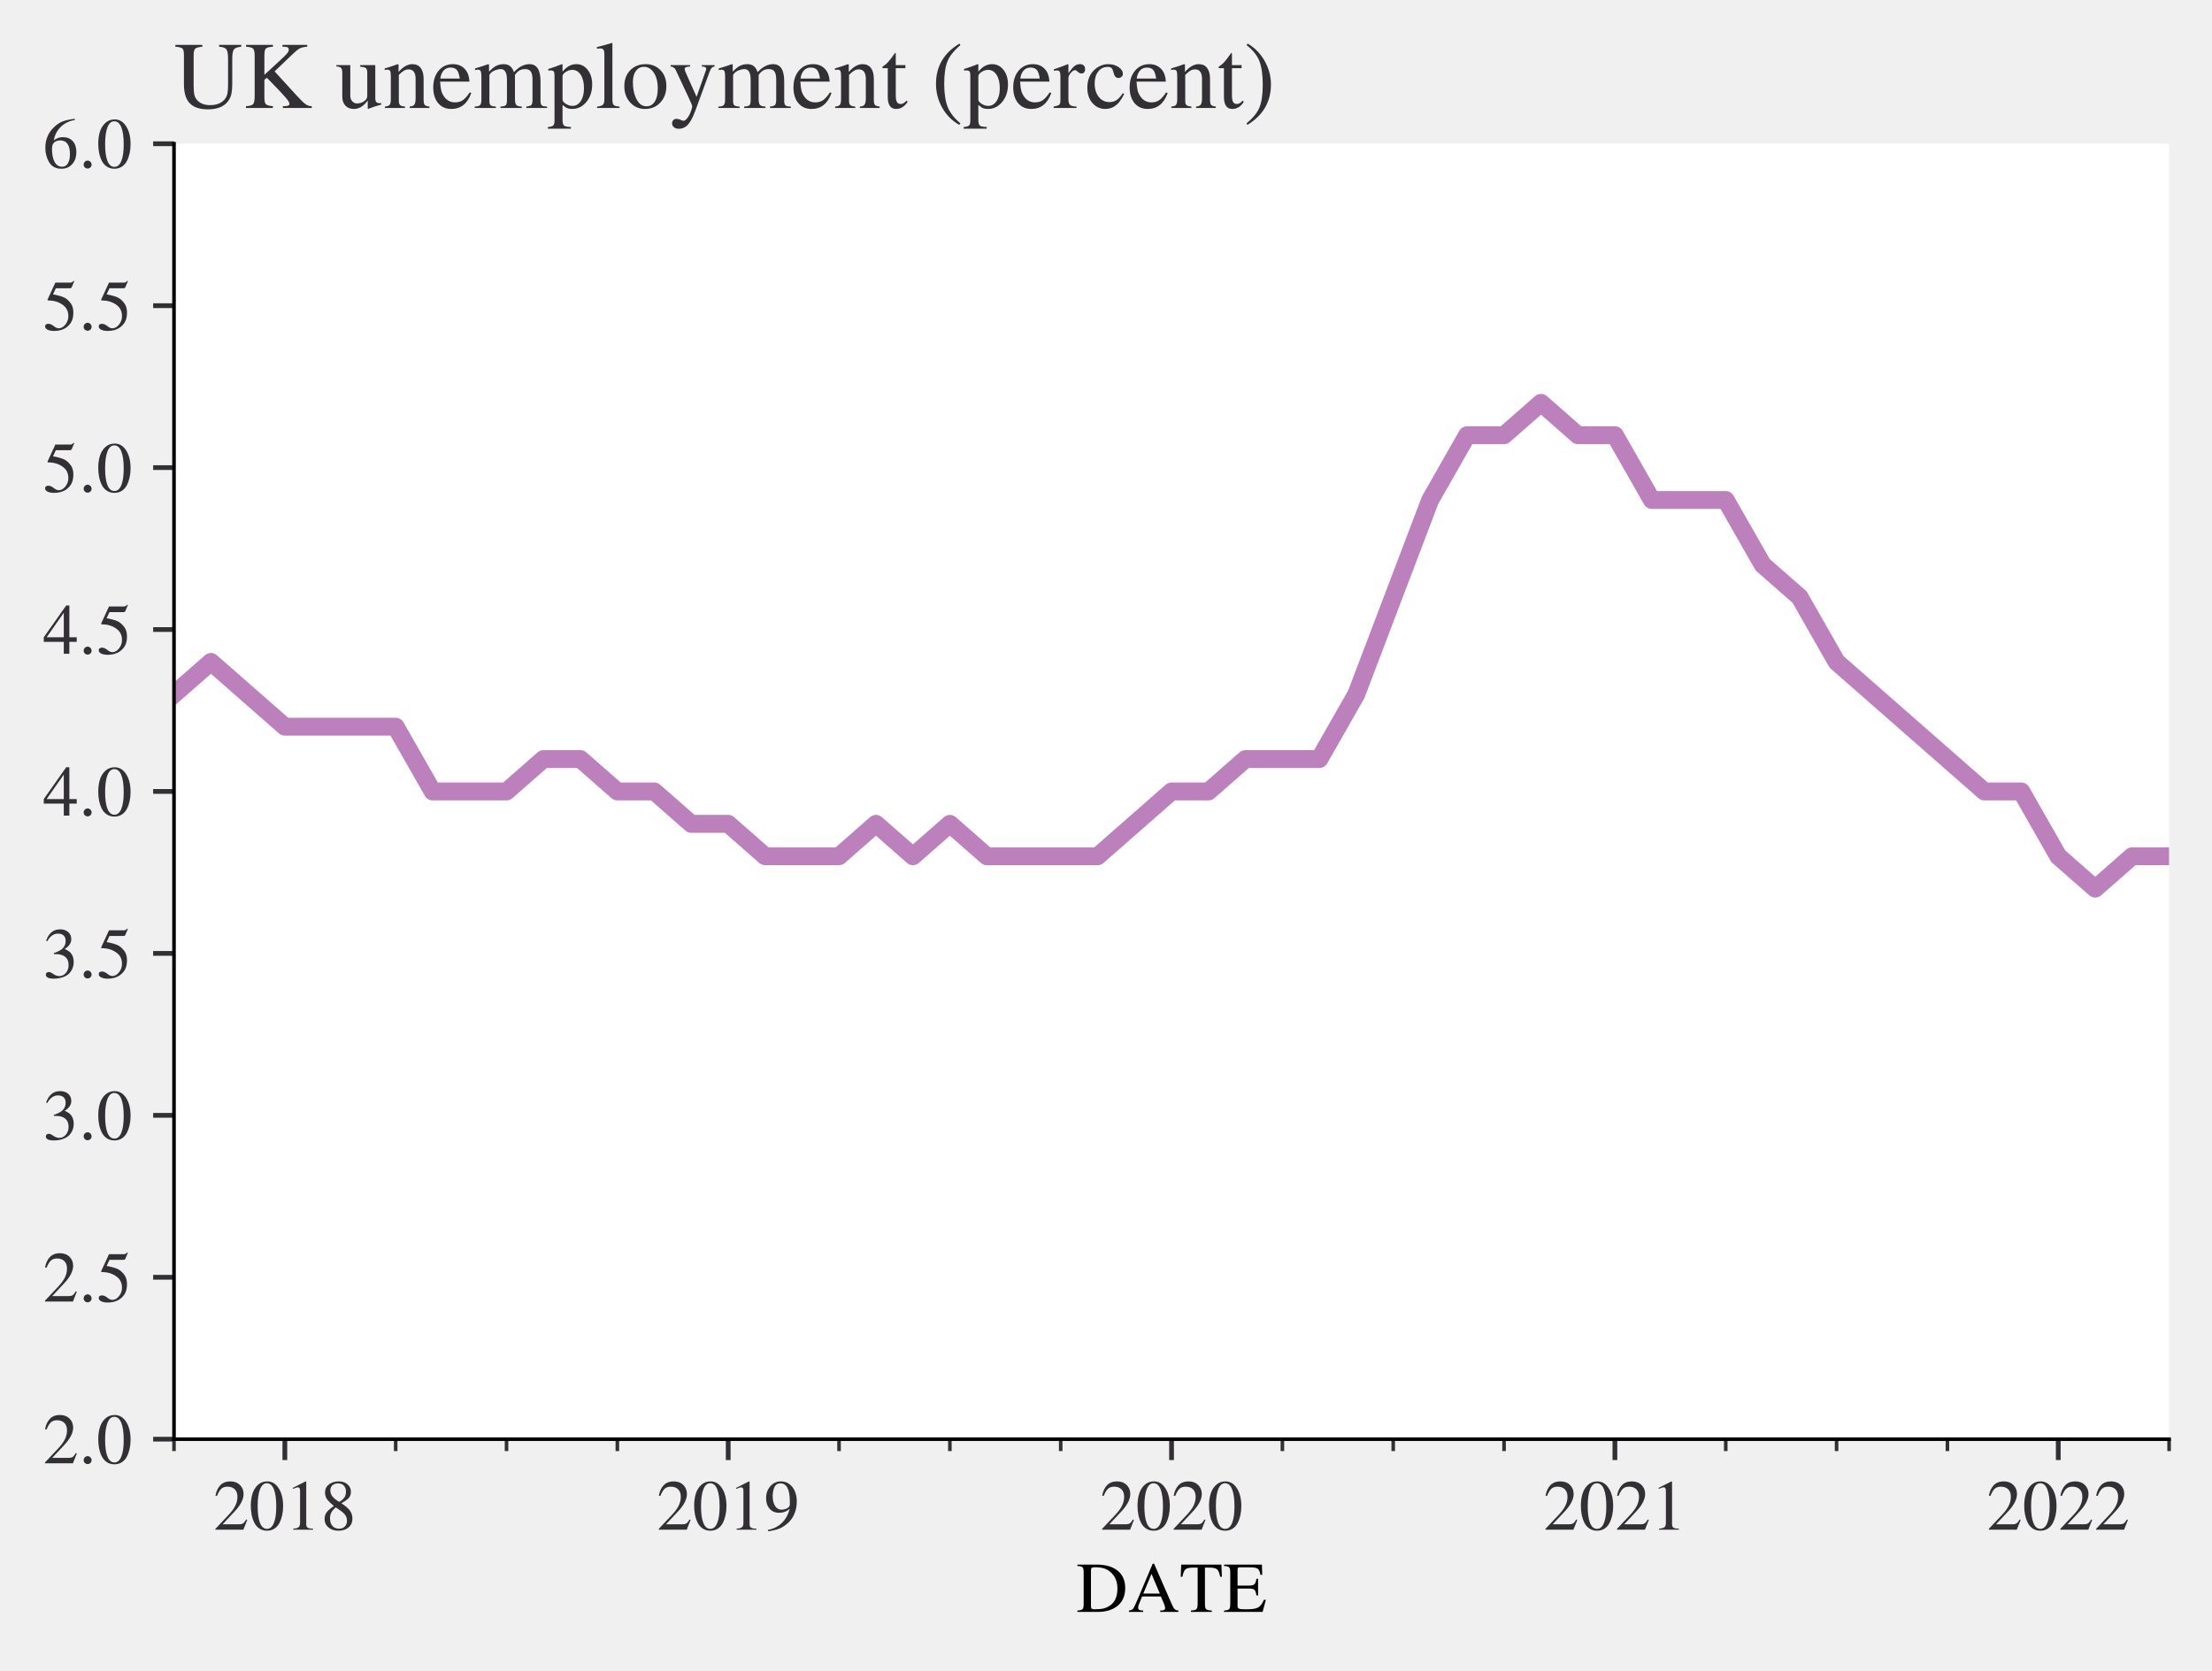
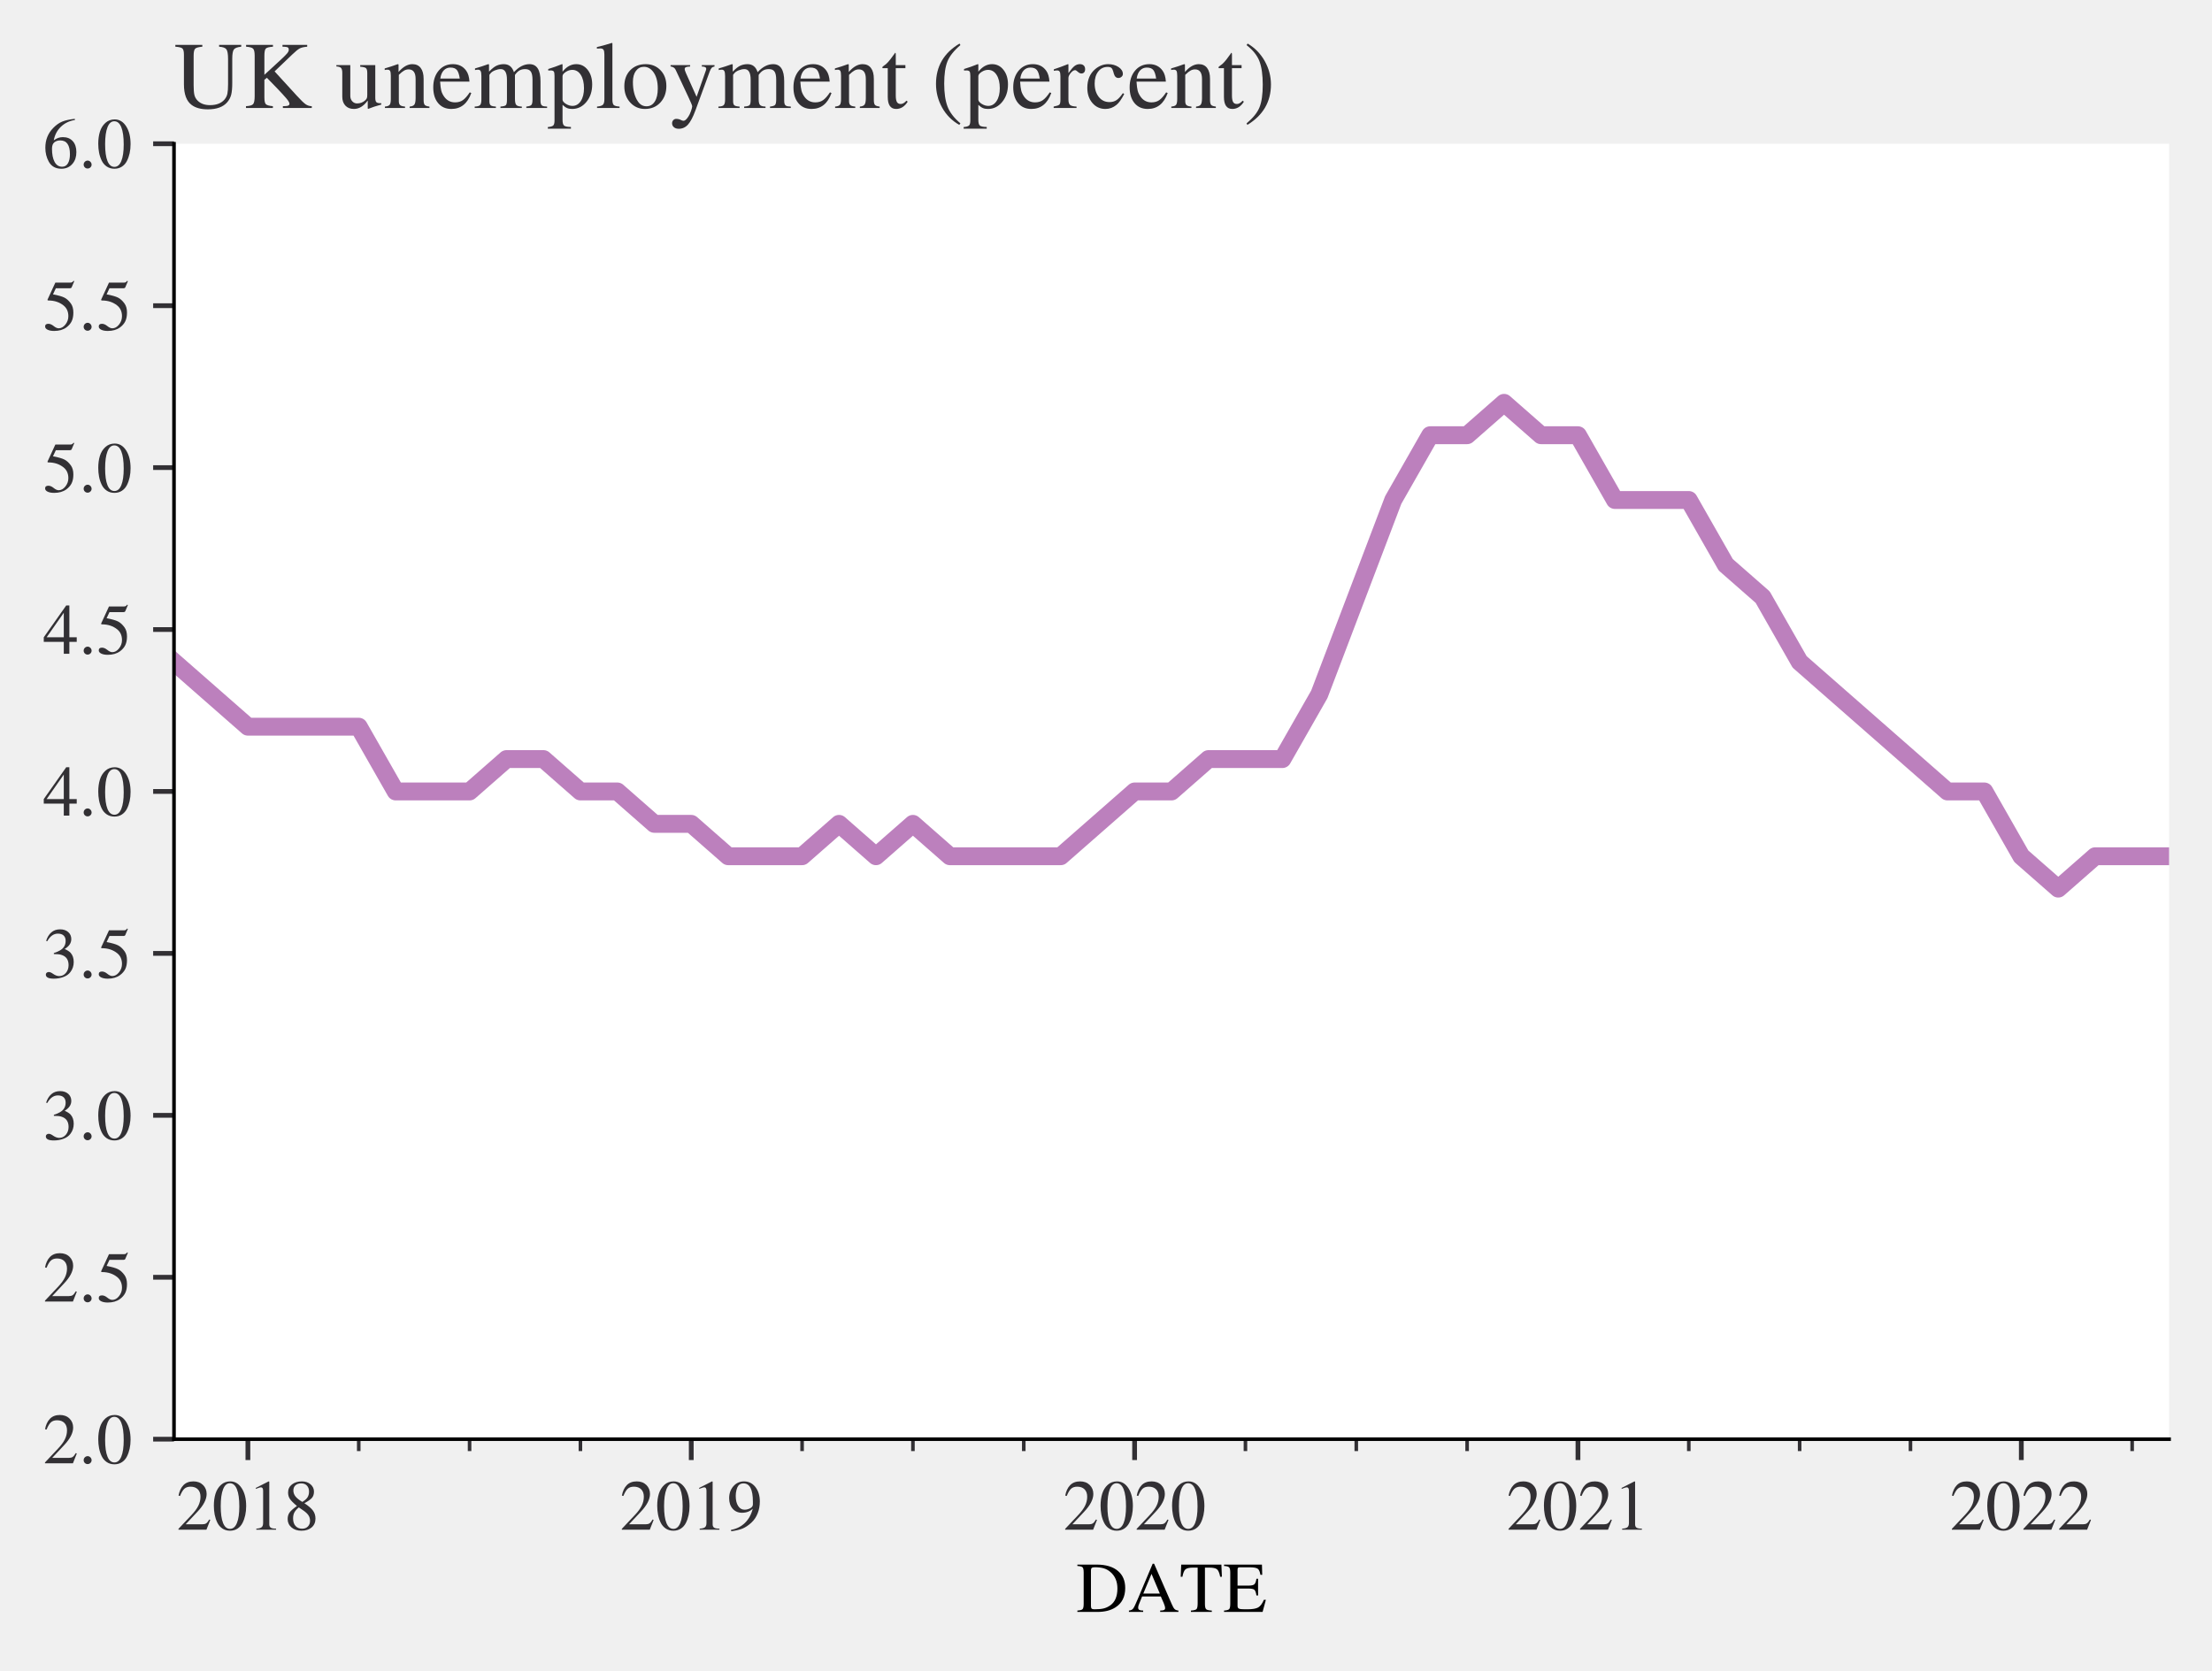
<svg xmlns="http://www.w3.org/2000/svg" xmlns:xlink="http://www.w3.org/1999/xlink" width="371.2pt" height="280.368pt" viewBox="0 0 371.2 280.368" version="1.1">
  <defs>
    <style type="text/css">*{stroke-linejoin: round; stroke-linecap: butt}</style>
  </defs>
  <g id="figure_1">
    <g id="patch_1">
      <path d="M 0 280.368  L 371.2 280.368  L 371.2 0  L 0 0  L 0 280.368  z " style="fill: none" />
    </g>
    <g id="axes_1">
      <g id="patch_2">
        <path d="M 29.2 241.567  L 364 241.567  L 364 24.128  L 29.2 24.128  z " style="fill: #ffffff" />
      </g>
      <g id="matplotlib.axis_1">
        <g id="xtick_1">
          <g id="line2d_1">
            <defs>
-               <path id="m8c46c2f2e0" d="M 0 0  L 0 3.5  " style="stroke: #323034; stroke-width: 0.8" />
+               <path id="m2bbd0c7971" d="M 0 0  L 0 3.5  " style="stroke: #323034; stroke-width: 0.8" />
            </defs>
            <g>
-               <use xlink:href="#m8c46c2f2e0" x="47.8" y="241.567" style="fill: #323034; stroke: #323034; stroke-width: 0.8" />
+               <use xlink:href="#m2bbd0c7971" x="41.6" y="241.567" style="fill: #323034; stroke: #323034; stroke-width: 0.8" />
            </g>
          </g>
          <g id="text_1">
-             <g style="fill: #323034" transform="translate(35.8 256.7631)scale(0.12 -0.12)">
+             <g style="fill: #323034" transform="translate(29.6 256.7631)scale(0.12 -0.12)">
              <defs>
                <path id="STIXGeneral-Regular-32" d="M 3034 877  L 2688 0  L 186 0  L 186 77  L 1325 1286  Q 1773 1754 1965 2144  Q 2157 2534 2157 2950  Q 2157 3379 1920 3616  Q 1683 3853 1267 3853  Q 922 3853 720 3673  Q 518 3494 326 3021  L 192 3053  Q 301 3648 630 3987  Q 960 4326 1523 4326  Q 2054 4326 2380 4006  Q 2707 3686 2707 3200  Q 2707 2477 1888 1613  L 832 486  L 2330 486  Q 2541 486 2665 569  Q 2790 653 2944 915  L 3034 877  z " transform="scale(0.015625)" />
                <path id="STIXGeneral-Regular-30" d="M 3046 2112  Q 3046 1683 2963 1302  Q 2880 922 2717 602  Q 2554 282 2266 96  Q 1978 -90 1600 -90  Q 1210 -90 915 108  Q 621 307 461 640  Q 301 973 227 1350  Q 154 1728 154 2150  Q 154 2746 301 3222  Q 448 3699 790 4012  Q 1133 4326 1626 4326  Q 2253 4326 2649 3712  Q 3046 3098 3046 2112  z M 2432 2080  Q 2432 3091 2217 3625  Q 2003 4160 1587 4160  Q 1190 4160 979 3622  Q 768 3085 768 2106  Q 768 1120 979 598  Q 1190 77 1600 77  Q 2003 77 2217 598  Q 2432 1120 2432 2080  z " transform="scale(0.015625)" />
                <path id="STIXGeneral-Regular-31" d="M 2522 0  L 755 0  L 755 96  Q 1107 115 1235 227  Q 1363 339 1363 608  L 1363 3482  Q 1363 3795 1171 3795  Q 1082 3795 883 3718  L 710 3654  L 710 3744  L 1856 4326  L 1914 4307  L 1914 486  Q 1914 275 2042 185  Q 2170 96 2522 96  L 2522 0  z " transform="scale(0.015625)" />
                <path id="STIXGeneral-Regular-38" d="M 2848 992  Q 2848 499 2505 204  Q 2163 -90 1587 -90  Q 1050 -90 704 204  Q 358 499 358 954  Q 358 1293 524 1533  Q 691 1773 1190 2125  Q 710 2522 553 2765  Q 397 3008 397 3328  Q 397 3782 745 4054  Q 1094 4326 1638 4326  Q 2106 4326 2410 4060  Q 2714 3795 2714 3411  Q 2714 3059 2531 2848  Q 2349 2637 1856 2374  Q 2432 1990 2640 1689  Q 2848 1389 2848 992  z M 2272 3411  Q 2272 3744 2086 3945  Q 1901 4147 1574 4147  Q 1248 4147 1059 3977  Q 870 3808 870 3513  Q 870 3219 1059 2979  Q 1248 2739 1670 2490  Q 1997 2682 2134 2896  Q 2272 3110 2272 3411  z M 1734 1741  L 1357 1997  Q 1075 1766 960 1545  Q 845 1325 845 1011  Q 845 576 1065 333  Q 1286 90 1658 90  Q 1971 90 2166 285  Q 2362 480 2362 794  Q 2362 1082 2214 1299  Q 2067 1517 1734 1741  z " transform="scale(0.015625)" />
              </defs>
              <use xlink:href="#STIXGeneral-Regular-32" />
              <use xlink:href="#STIXGeneral-Regular-30" x="50" />
              <use xlink:href="#STIXGeneral-Regular-31" x="100" />
              <use xlink:href="#STIXGeneral-Regular-38" x="150" />
            </g>
          </g>
        </g>
        <g id="xtick_2">
          <g id="line2d_2">
            <g>
-               <use xlink:href="#m8c46c2f2e0" x="122.2" y="241.567" style="fill: #323034; stroke: #323034; stroke-width: 0.8" />
+               <use xlink:href="#m2bbd0c7971" x="116" y="241.567" style="fill: #323034; stroke: #323034; stroke-width: 0.8" />
            </g>
          </g>
          <g id="text_2">
-             <g style="fill: #323034" transform="translate(110.2 256.7631)scale(0.12 -0.12)">
+             <g style="fill: #323034" transform="translate(104 256.7631)scale(0.12 -0.12)">
              <defs>
                <path id="STIXGeneral-Regular-39" d="M 378 -141  L 358 -13  Q 1094 115 1603 608  Q 2112 1101 2304 1882  Q 1933 1517 1344 1517  Q 826 1517 509 1875  Q 192 2234 192 2816  Q 192 3462 573 3894  Q 954 4326 1523 4326  Q 2131 4326 2528 3840  Q 2938 3328 2938 2522  Q 2938 1958 2742 1462  Q 2547 966 2170 621  Q 1773 262 1395 105  Q 1018 -51 378 -141  z M 2317 2272  L 2317 2522  Q 2317 4147 1472 4147  Q 1171 4147 1005 3930  Q 909 3802 845 3546  Q 781 3290 781 3034  Q 781 2464 995 2128  Q 1210 1792 1568 1792  Q 1824 1792 2070 1917  Q 2317 2042 2317 2272  z " transform="scale(0.015625)" />
              </defs>
              <use xlink:href="#STIXGeneral-Regular-32" />
              <use xlink:href="#STIXGeneral-Regular-30" x="50" />
              <use xlink:href="#STIXGeneral-Regular-31" x="100" />
              <use xlink:href="#STIXGeneral-Regular-39" x="150" />
            </g>
          </g>
        </g>
        <g id="xtick_3">
          <g id="line2d_3">
            <g>
-               <use xlink:href="#m8c46c2f2e0" x="196.6" y="241.567" style="fill: #323034; stroke: #323034; stroke-width: 0.8" />
+               <use xlink:href="#m2bbd0c7971" x="190.4" y="241.567" style="fill: #323034; stroke: #323034; stroke-width: 0.8" />
            </g>
          </g>
          <g id="text_3">
-             <g style="fill: #323034" transform="translate(184.6 256.7631)scale(0.12 -0.12)">
+             <g style="fill: #323034" transform="translate(178.4 256.7631)scale(0.12 -0.12)">
              <use xlink:href="#STIXGeneral-Regular-32" />
              <use xlink:href="#STIXGeneral-Regular-30" x="50" />
              <use xlink:href="#STIXGeneral-Regular-32" x="100" />
              <use xlink:href="#STIXGeneral-Regular-30" x="150" />
            </g>
          </g>
        </g>
        <g id="xtick_4">
          <g id="line2d_4">
            <g>
-               <use xlink:href="#m8c46c2f2e0" x="271" y="241.567" style="fill: #323034; stroke: #323034; stroke-width: 0.8" />
+               <use xlink:href="#m2bbd0c7971" x="264.8" y="241.567" style="fill: #323034; stroke: #323034; stroke-width: 0.8" />
            </g>
          </g>
          <g id="text_4">
-             <g style="fill: #323034" transform="translate(259 256.7631)scale(0.12 -0.12)">
+             <g style="fill: #323034" transform="translate(252.8 256.7631)scale(0.12 -0.12)">
              <use xlink:href="#STIXGeneral-Regular-32" />
              <use xlink:href="#STIXGeneral-Regular-30" x="50" />
              <use xlink:href="#STIXGeneral-Regular-32" x="100" />
              <use xlink:href="#STIXGeneral-Regular-31" x="150" />
            </g>
          </g>
        </g>
        <g id="xtick_5">
          <g id="line2d_5">
            <g>
-               <use xlink:href="#m8c46c2f2e0" x="345.4" y="241.567" style="fill: #323034; stroke: #323034; stroke-width: 0.8" />
+               <use xlink:href="#m2bbd0c7971" x="339.2" y="241.567" style="fill: #323034; stroke: #323034; stroke-width: 0.8" />
            </g>
          </g>
          <g id="text_5">
-             <g style="fill: #323034" transform="translate(333.4 256.7631)scale(0.12 -0.12)">
+             <g style="fill: #323034" transform="translate(327.2 256.7631)scale(0.12 -0.12)">
              <use xlink:href="#STIXGeneral-Regular-32" />
              <use xlink:href="#STIXGeneral-Regular-30" x="50" />
              <use xlink:href="#STIXGeneral-Regular-32" x="100" />
              <use xlink:href="#STIXGeneral-Regular-32" x="150" />
            </g>
          </g>
        </g>
        <g id="xtick_6">
          <g id="line2d_6">
            <defs>
-               <path id="mbfa5e1337c" d="M 0 0  L 0 2  " style="stroke: #323034; stroke-width: 0.6" />
+               <path id="m008928496a" d="M 0 0  L 0 2  " style="stroke: #323034; stroke-width: 0.6" />
            </defs>
            <g>
-               <use xlink:href="#mbfa5e1337c" x="29.2" y="241.567" style="fill: #323034; stroke: #323034; stroke-width: 0.6" />
+               <use xlink:href="#m008928496a" x="60.2" y="241.567" style="fill: #323034; stroke: #323034; stroke-width: 0.6" />
            </g>
          </g>
        </g>
        <g id="xtick_7">
          <g id="line2d_7">
            <g>
-               <use xlink:href="#mbfa5e1337c" x="66.4" y="241.567" style="fill: #323034; stroke: #323034; stroke-width: 0.6" />
+               <use xlink:href="#m008928496a" x="78.8" y="241.567" style="fill: #323034; stroke: #323034; stroke-width: 0.6" />
            </g>
          </g>
        </g>
        <g id="xtick_8">
          <g id="line2d_8">
            <g>
-               <use xlink:href="#mbfa5e1337c" x="85" y="241.567" style="fill: #323034; stroke: #323034; stroke-width: 0.6" />
+               <use xlink:href="#m008928496a" x="97.4" y="241.567" style="fill: #323034; stroke: #323034; stroke-width: 0.6" />
            </g>
          </g>
        </g>
        <g id="xtick_9">
          <g id="line2d_9">
            <g>
-               <use xlink:href="#mbfa5e1337c" x="103.6" y="241.567" style="fill: #323034; stroke: #323034; stroke-width: 0.6" />
+               <use xlink:href="#m008928496a" x="134.6" y="241.567" style="fill: #323034; stroke: #323034; stroke-width: 0.6" />
            </g>
          </g>
        </g>
        <g id="xtick_10">
          <g id="line2d_10">
            <g>
-               <use xlink:href="#mbfa5e1337c" x="140.8" y="241.567" style="fill: #323034; stroke: #323034; stroke-width: 0.6" />
+               <use xlink:href="#m008928496a" x="153.2" y="241.567" style="fill: #323034; stroke: #323034; stroke-width: 0.6" />
            </g>
          </g>
        </g>
        <g id="xtick_11">
          <g id="line2d_11">
            <g>
-               <use xlink:href="#mbfa5e1337c" x="159.4" y="241.567" style="fill: #323034; stroke: #323034; stroke-width: 0.6" />
+               <use xlink:href="#m008928496a" x="171.8" y="241.567" style="fill: #323034; stroke: #323034; stroke-width: 0.6" />
            </g>
          </g>
        </g>
        <g id="xtick_12">
          <g id="line2d_12">
            <g>
-               <use xlink:href="#mbfa5e1337c" x="178" y="241.567" style="fill: #323034; stroke: #323034; stroke-width: 0.6" />
+               <use xlink:href="#m008928496a" x="209" y="241.567" style="fill: #323034; stroke: #323034; stroke-width: 0.6" />
            </g>
          </g>
        </g>
        <g id="xtick_13">
          <g id="line2d_13">
            <g>
-               <use xlink:href="#mbfa5e1337c" x="215.2" y="241.567" style="fill: #323034; stroke: #323034; stroke-width: 0.6" />
+               <use xlink:href="#m008928496a" x="227.6" y="241.567" style="fill: #323034; stroke: #323034; stroke-width: 0.6" />
            </g>
          </g>
        </g>
        <g id="xtick_14">
          <g id="line2d_14">
            <g>
-               <use xlink:href="#mbfa5e1337c" x="233.8" y="241.567" style="fill: #323034; stroke: #323034; stroke-width: 0.6" />
+               <use xlink:href="#m008928496a" x="246.2" y="241.567" style="fill: #323034; stroke: #323034; stroke-width: 0.6" />
            </g>
          </g>
        </g>
        <g id="xtick_15">
          <g id="line2d_15">
            <g>
-               <use xlink:href="#mbfa5e1337c" x="252.4" y="241.567" style="fill: #323034; stroke: #323034; stroke-width: 0.6" />
+               <use xlink:href="#m008928496a" x="283.4" y="241.567" style="fill: #323034; stroke: #323034; stroke-width: 0.6" />
            </g>
          </g>
        </g>
        <g id="xtick_16">
          <g id="line2d_16">
            <g>
-               <use xlink:href="#mbfa5e1337c" x="289.6" y="241.567" style="fill: #323034; stroke: #323034; stroke-width: 0.6" />
+               <use xlink:href="#m008928496a" x="302" y="241.567" style="fill: #323034; stroke: #323034; stroke-width: 0.6" />
            </g>
          </g>
        </g>
        <g id="xtick_17">
          <g id="line2d_17">
            <g>
-               <use xlink:href="#mbfa5e1337c" x="308.2" y="241.567" style="fill: #323034; stroke: #323034; stroke-width: 0.6" />
+               <use xlink:href="#m008928496a" x="320.6" y="241.567" style="fill: #323034; stroke: #323034; stroke-width: 0.6" />
            </g>
          </g>
        </g>
        <g id="xtick_18">
          <g id="line2d_18">
            <g>
-               <use xlink:href="#mbfa5e1337c" x="326.8" y="241.567" style="fill: #323034; stroke: #323034; stroke-width: 0.6" />
-             </g>
-           </g>
-         </g>
-         <g id="xtick_19">
-           <g id="line2d_19">
-             <g>
-               <use xlink:href="#mbfa5e1337c" x="364" y="241.567" style="fill: #323034; stroke: #323034; stroke-width: 0.6" />
+               <use xlink:href="#m008928496a" x="357.8" y="241.567" style="fill: #323034; stroke: #323034; stroke-width: 0.6" />
            </g>
          </g>
        </g>
        <g id="text_6">
          <g transform="translate(180.6044 270.5631)scale(0.12 -0.12)">
            <defs>
              <path id="STIXGeneral-Regular-44" d="M 102 4237  L 1830 4237  Q 3078 4237 3750 3654  Q 4384 3110 4384 2138  Q 4384 966 3514 410  Q 2880 0 1901 0  L 102 0  L 102 122  Q 474 147 570 252  Q 666 358 666 736  L 666 3520  Q 666 3891 570 3990  Q 474 4090 102 4115  L 102 4237  z M 1318 3731  L 1318 538  Q 1318 365 1379 301  Q 1440 237 1626 237  Q 2125 237 2432 307  Q 2739 378 3021 570  Q 3686 1018 3686 2099  Q 3686 3027 3078 3558  Q 2803 3802 2476 3901  Q 2150 4000 1658 4000  Q 1472 4000 1395 3942  Q 1318 3885 1318 3731  z " transform="scale(0.015625)" />
              <path id="STIXGeneral-Regular-41" d="M 4525 0  L 2893 0  L 2893 122  Q 3149 122 3245 179  Q 3334 224 3334 333  Q 3334 499 3213 781  L 2950 1382  L 1274 1382  L 979 653  Q 922 506 922 384  Q 922 237 1027 179  Q 1133 122 1370 122  L 1370 0  L 96 0  L 96 122  Q 365 147 486 316  Q 608 486 902 1190  L 2221 4314  L 2349 4314  L 3923 710  Q 4064 378 4176 262  Q 4288 147 4525 122  L 4525 0  z M 2861 1645  L 2118 3405  L 1382 1645  L 2861 1645  z " transform="scale(0.015625)" />
              <path id="STIXGeneral-Regular-54" d="M 3795 3149  L 3642 3149  Q 3539 3674 3353 3821  Q 3168 3968 2656 3968  L 2278 3968  L 2278 710  Q 2278 346 2387 243  Q 2496 141 2893 122  L 2893 0  L 1024 0  L 1024 122  Q 1427 147 1526 256  Q 1626 365 1626 787  L 1626 3968  L 1242 3968  Q 723 3968 540 3817  Q 358 3667 262 3149  L 109 3149  L 154 4237  L 3750 4237  L 3795 3149  z " transform="scale(0.015625)" />
              <path id="STIXGeneral-Regular-45" d="M 3821 1082  L 3526 0  L 77 0  L 77 122  Q 442 147 538 252  Q 634 358 634 730  L 634 3520  Q 634 3878 534 3987  Q 435 4096 77 4115  L 77 4237  L 3469 4237  L 3494 3322  L 3334 3322  Q 3264 3750 3085 3872  Q 2906 3994 2349 3994  L 1510 3994  Q 1370 3994 1328 3952  Q 1286 3910 1286 3763  L 1286 2355  L 2253 2355  Q 2656 2355 2787 2470  Q 2918 2586 2976 2970  L 3123 2970  L 3123 1472  L 2976 1472  Q 2918 1875 2790 1984  Q 2662 2093 2253 2093  L 1286 2093  L 1286 538  Q 1286 346 1420 291  Q 1555 237 1933 237  L 2163 237  Q 2848 237 3136 403  Q 3424 570 3642 1082  L 3821 1082  z " transform="scale(0.015625)" />
            </defs>
            <use xlink:href="#STIXGeneral-Regular-44" />
            <use xlink:href="#STIXGeneral-Regular-41" x="72.2" />
            <use xlink:href="#STIXGeneral-Regular-54" x="144.4" />
            <use xlink:href="#STIXGeneral-Regular-45" x="205.5" />
          </g>
        </g>
      </g>
      <g id="matplotlib.axis_2">
        <g id="ytick_1">
-           <g id="line2d_20">
+           <g id="line2d_19">
            <defs>
-               <path id="ma11a260928" d="M 0 0  L -3.5 0  " style="stroke: #323034; stroke-width: 0.8" />
+               <path id="mdbaf7a3cca" d="M 0 0  L -3.5 0  " style="stroke: #323034; stroke-width: 0.8" />
            </defs>
            <g>
-               <use xlink:href="#ma11a260928" x="29.2" y="241.567" style="fill: #323034; stroke: #323034; stroke-width: 0.8" />
+               <use xlink:href="#mdbaf7a3cca" x="29.2" y="241.567" style="fill: #323034; stroke: #323034; stroke-width: 0.8" />
            </g>
          </g>
          <g id="text_7">
            <g style="fill: #323034" transform="translate(7.2 245.6653)scale(0.12 -0.12)">
              <defs>
                <path id="STIXGeneral-Regular-2e" d="M 1158 275  Q 1158 134 1052 32  Q 947 -70 800 -70  Q 653 -70 550 32  Q 448 134 448 281  Q 448 429 553 534  Q 659 640 806 640  Q 947 640 1052 531  Q 1158 422 1158 275  z " transform="scale(0.015625)" />
              </defs>
              <use xlink:href="#STIXGeneral-Regular-32" transform="translate(0 0.40625)" />
              <use xlink:href="#STIXGeneral-Regular-2e" transform="translate(49.99999 0.40625)" />
              <use xlink:href="#STIXGeneral-Regular-30" transform="translate(74.99997 0.40625)" />
            </g>
          </g>
        </g>
        <g id="ytick_2">
-           <g id="line2d_21">
-             <g>
-               <use xlink:href="#ma11a260928" x="29.2" y="214.387" style="fill: #323034; stroke: #323034; stroke-width: 0.8" />
+           <g id="line2d_20">
+             <g>
+               <use xlink:href="#mdbaf7a3cca" x="29.2" y="214.387" style="fill: #323034; stroke: #323034; stroke-width: 0.8" />
            </g>
          </g>
          <g id="text_8">
            <g style="fill: #323034" transform="translate(7.2 218.4853)scale(0.12 -0.12)">
              <defs>
                <path id="STIXGeneral-Regular-35" d="M 2803 4358  L 2573 3814  Q 2534 3731 2400 3731  L 1158 3731  L 902 3187  Q 1606 3053 1920 2896  Q 2234 2739 2502 2368  Q 2726 2061 2726 1555  Q 2726 1094 2576 780  Q 2426 467 2099 224  Q 1664 -90 1011 -90  Q 646 -90 422 19  Q 198 128 198 307  Q 198 550 486 550  Q 717 550 960 352  Q 1210 147 1414 147  Q 1747 147 2012 480  Q 2278 813 2278 1229  Q 2278 1843 1850 2189  Q 1293 2637 486 2637  Q 410 2637 410 2688  L 416 2720  L 1114 4237  L 2438 4237  Q 2547 4237 2608 4269  Q 2669 4301 2746 4403  L 2803 4358  z " transform="scale(0.015625)" />
              </defs>
              <use xlink:href="#STIXGeneral-Regular-32" transform="translate(0 0.203125)" />
              <use xlink:href="#STIXGeneral-Regular-2e" transform="translate(49.99999 0.203125)" />
              <use xlink:href="#STIXGeneral-Regular-35" transform="translate(74.99997 0.203125)" />
            </g>
          </g>
        </g>
        <g id="ytick_3">
-           <g id="line2d_22">
-             <g>
-               <use xlink:href="#ma11a260928" x="29.2" y="187.208" style="fill: #323034; stroke: #323034; stroke-width: 0.8" />
+           <g id="line2d_21">
+             <g>
+               <use xlink:href="#mdbaf7a3cca" x="29.2" y="187.208" style="fill: #323034; stroke: #323034; stroke-width: 0.8" />
            </g>
          </g>
          <g id="text_9">
            <g style="fill: #323034" transform="translate(7.2 191.3053)scale(0.12 -0.12)">
              <defs>
                <path id="STIXGeneral-Regular-33" d="M 390 3264  L 288 3290  Q 435 3770 748 4048  Q 1062 4326 1542 4326  Q 1990 4326 2265 4083  Q 2541 3840 2541 3450  Q 2541 2925 1946 2566  Q 2298 2413 2477 2227  Q 2758 1914 2758 1402  Q 2758 890 2464 506  Q 2246 211 1840 60  Q 1434 -90 979 -90  Q 262 -90 262 275  Q 262 378 339 442  Q 416 506 525 506  Q 685 506 915 339  Q 1197 141 1466 141  Q 1818 141 2058 425  Q 2298 710 2298 1120  Q 2298 1856 1632 2048  Q 1434 2112 979 2112  L 979 2202  Q 1338 2323 1517 2432  Q 2035 2726 2035 3290  Q 2035 3610 1852 3776  Q 1670 3942 1344 3942  Q 768 3942 390 3264  z " transform="scale(0.015625)" />
              </defs>
              <use xlink:href="#STIXGeneral-Regular-33" transform="translate(0 0.40625)" />
              <use xlink:href="#STIXGeneral-Regular-2e" transform="translate(49.99999 0.40625)" />
              <use xlink:href="#STIXGeneral-Regular-30" transform="translate(74.99997 0.40625)" />
            </g>
          </g>
        </g>
        <g id="ytick_4">
-           <g id="line2d_23">
-             <g>
-               <use xlink:href="#ma11a260928" x="29.2" y="160.028" style="fill: #323034; stroke: #323034; stroke-width: 0.8" />
+           <g id="line2d_22">
+             <g>
+               <use xlink:href="#mdbaf7a3cca" x="29.2" y="160.028" style="fill: #323034; stroke: #323034; stroke-width: 0.8" />
            </g>
          </g>
          <g id="text_10">
            <g style="fill: #323034" transform="translate(7.2 164.1253)scale(0.12 -0.12)">
              <use xlink:href="#STIXGeneral-Regular-33" transform="translate(0 0.203125)" />
              <use xlink:href="#STIXGeneral-Regular-2e" transform="translate(49.99999 0.203125)" />
              <use xlink:href="#STIXGeneral-Regular-35" transform="translate(74.99997 0.203125)" />
            </g>
          </g>
        </g>
        <g id="ytick_5">
-           <g id="line2d_24">
-             <g>
-               <use xlink:href="#ma11a260928" x="29.2" y="132.847" style="fill: #323034; stroke: #323034; stroke-width: 0.8" />
+           <g id="line2d_23">
+             <g>
+               <use xlink:href="#mdbaf7a3cca" x="29.2" y="132.847" style="fill: #323034; stroke: #323034; stroke-width: 0.8" />
            </g>
          </g>
          <g id="text_11">
            <g style="fill: #323034" transform="translate(7.2 136.9453)scale(0.12 -0.12)">
              <defs>
                <path id="STIXGeneral-Regular-34" d="M 3027 1069  L 2368 1069  L 2368 0  L 1869 0  L 1869 1069  L 77 1069  L 77 1478  L 2086 4326  L 2368 4326  L 2368 1478  L 3027 1478  L 3027 1069  z M 1869 1478  L 1869 3674  L 333 1478  L 1869 1478  z " transform="scale(0.015625)" />
              </defs>
              <use xlink:href="#STIXGeneral-Regular-34" transform="translate(0 0.40625)" />
              <use xlink:href="#STIXGeneral-Regular-2e" transform="translate(49.99999 0.40625)" />
              <use xlink:href="#STIXGeneral-Regular-30" transform="translate(74.99997 0.40625)" />
            </g>
          </g>
        </g>
        <g id="ytick_6">
-           <g id="line2d_25">
-             <g>
-               <use xlink:href="#ma11a260928" x="29.2" y="105.668" style="fill: #323034; stroke: #323034; stroke-width: 0.8" />
+           <g id="line2d_24">
+             <g>
+               <use xlink:href="#mdbaf7a3cca" x="29.2" y="105.668" style="fill: #323034; stroke: #323034; stroke-width: 0.8" />
            </g>
          </g>
          <g id="text_12">
            <g style="fill: #323034" transform="translate(7.2 109.7653)scale(0.12 -0.12)">
              <use xlink:href="#STIXGeneral-Regular-34" transform="translate(0 0.203125)" />
              <use xlink:href="#STIXGeneral-Regular-2e" transform="translate(49.99999 0.203125)" />
              <use xlink:href="#STIXGeneral-Regular-35" transform="translate(74.99997 0.203125)" />
            </g>
          </g>
        </g>
        <g id="ytick_7">
-           <g id="line2d_26">
-             <g>
-               <use xlink:href="#ma11a260928" x="29.2" y="78.487" style="fill: #323034; stroke: #323034; stroke-width: 0.8" />
+           <g id="line2d_25">
+             <g>
+               <use xlink:href="#mdbaf7a3cca" x="29.2" y="78.487" style="fill: #323034; stroke: #323034; stroke-width: 0.8" />
            </g>
          </g>
          <g id="text_13">
            <g style="fill: #323034" transform="translate(7.2 82.58531)scale(0.12 -0.12)">
              <use xlink:href="#STIXGeneral-Regular-35" transform="translate(0 0.203125)" />
              <use xlink:href="#STIXGeneral-Regular-2e" transform="translate(49.99999 0.203125)" />
              <use xlink:href="#STIXGeneral-Regular-30" transform="translate(74.99997 0.203125)" />
            </g>
          </g>
        </g>
        <g id="ytick_8">
-           <g id="line2d_27">
-             <g>
-               <use xlink:href="#ma11a260928" x="29.2" y="51.307" style="fill: #323034; stroke: #323034; stroke-width: 0.8" />
+           <g id="line2d_26">
+             <g>
+               <use xlink:href="#mdbaf7a3cca" x="29.2" y="51.307" style="fill: #323034; stroke: #323034; stroke-width: 0.8" />
            </g>
          </g>
          <g id="text_14">
            <g style="fill: #323034" transform="translate(7.2 55.40531)scale(0.12 -0.12)">
              <use xlink:href="#STIXGeneral-Regular-35" transform="translate(0 0.203125)" />
              <use xlink:href="#STIXGeneral-Regular-2e" transform="translate(49.99999 0.203125)" />
              <use xlink:href="#STIXGeneral-Regular-35" transform="translate(74.99997 0.203125)" />
            </g>
          </g>
        </g>
        <g id="ytick_9">
-           <g id="line2d_28">
-             <g>
-               <use xlink:href="#ma11a260928" x="29.2" y="24.128" style="fill: #323034; stroke: #323034; stroke-width: 0.8" />
+           <g id="line2d_27">
+             <g>
+               <use xlink:href="#mdbaf7a3cca" x="29.2" y="24.128" style="fill: #323034; stroke: #323034; stroke-width: 0.8" />
            </g>
          </g>
          <g id="text_15">
            <g style="fill: #323034" transform="translate(7.2 28.22531)scale(0.12 -0.12)">
              <defs>
                <path id="STIXGeneral-Regular-36" d="M 2854 4378  L 2867 4275  Q 2112 4154 1606 3664  Q 1101 3174 973 2451  Q 1344 2739 1786 2739  Q 2349 2739 2672 2380  Q 2995 2022 2995 1402  Q 2995 774 2669 378  Q 2291 -90 1651 -90  Q 870 -90 518 557  Q 218 1107 218 1786  Q 218 2835 915 3552  Q 1312 3962 1731 4131  Q 2150 4301 2854 4378  z M 2419 1203  Q 2419 2445 1555 2445  Q 1235 2445 1024 2275  Q 813 2106 813 1702  Q 813 954 1046 522  Q 1280 90 1722 90  Q 2061 90 2240 394  Q 2419 698 2419 1203  z " transform="scale(0.015625)" />
              </defs>
              <use xlink:href="#STIXGeneral-Regular-36" transform="translate(0 0.59375)" />
              <use xlink:href="#STIXGeneral-Regular-2e" transform="translate(49.99999 0.59375)" />
              <use xlink:href="#STIXGeneral-Regular-30" transform="translate(74.99997 0.59375)" />
            </g>
          </g>
        </g>
      </g>
-       <g id="line2d_29">
-         <path d="M 29.2 116.54  L 35.4 111.103  L 41.6 116.54  L 47.8 121.975  L 54 121.975  L 60.2 121.975  L 66.4 121.975  L 72.6 132.847  L 78.8 132.847  L 85 132.847  L 91.2 127.412  L 97.4 127.412  L 103.6 132.847  L 109.8 132.847  L 116 138.284  L 122.2 138.284  L 128.4 143.72  L 134.6 143.72  L 140.8 143.72  L 147 138.284  L 153.2 143.72  L 159.4 138.284  L 165.6 143.72  L 171.8 143.72  L 178 143.72  L 184.2 143.72  L 190.4 138.284  L 196.6 132.847  L 202.8 132.847  L 209 127.412  L 215.2 127.412  L 221.4 127.412  L 227.6 116.54  L 233.8 100.231  L 240 83.924  L 246.2 73.052  L 252.4 73.052  L 258.6 67.615  L 264.8 73.052  L 271 73.052  L 277.2 83.924  L 283.4 83.924  L 289.6 83.924  L 295.8 94.796  L 302 100.231  L 308.2 111.103  L 314.4 116.54  L 320.6 121.975  L 326.8 127.412  L 333 132.847  L 339.2 132.847  L 345.4 143.72  L 351.6 149.155  L 357.8 143.72  L 364 143.72  " clip-path="url(#p9c714167b7)" style="fill: none; stroke: #bc80bd; stroke-width: 3; stroke-linecap: square" />
+       <g id="line2d_28">
+         <path d="M 29.2 111.103  L 35.4 116.54  L 41.6 121.975  L 47.8 121.975  L 54 121.975  L 60.2 121.975  L 66.4 132.847  L 72.6 132.847  L 78.8 132.847  L 85 127.412  L 91.2 127.412  L 97.4 132.847  L 103.6 132.847  L 109.8 138.284  L 116 138.284  L 122.2 143.72  L 128.4 143.72  L 134.6 143.72  L 140.8 138.284  L 147 143.72  L 153.2 138.284  L 159.4 143.72  L 165.6 143.72  L 171.8 143.72  L 178 143.72  L 184.2 138.284  L 190.4 132.847  L 196.6 132.847  L 202.8 127.412  L 209 127.412  L 215.2 127.412  L 221.4 116.54  L 227.6 100.231  L 233.8 83.924  L 240 73.052  L 246.2 73.052  L 252.4 67.615  L 258.6 73.052  L 264.8 73.052  L 271 83.924  L 277.2 83.924  L 283.4 83.924  L 289.6 94.796  L 295.8 100.231  L 302 111.103  L 308.2 116.54  L 314.4 121.975  L 320.6 127.412  L 326.8 132.847  L 333 132.847  L 339.2 143.72  L 345.4 149.155  L 351.6 143.72  L 357.8 143.72  L 364 143.72  " clip-path="url(#pb1dd8563c7)" style="fill: none; stroke: #bc80bd; stroke-width: 3; stroke-linecap: square" />
      </g>
      <g id="patch_3">
        <path d="M 29.2 241.567  L 29.2 24.128  " style="fill: none; stroke: #000000; stroke-width: 0.6; stroke-linejoin: miter; stroke-linecap: square" />
      </g>
      <g id="patch_4">
        <path d="M 29.2 241.567  L 364 241.567  " style="fill: none; stroke: #000000; stroke-width: 0.6; stroke-linejoin: miter; stroke-linecap: square" />
      </g>
      <g id="text_16">
        <g style="fill: #323034" transform="translate(29.2 18.1275)scale(0.16 -0.16)">
          <defs>
            <path id="STIXGeneral-Regular-55" d="M 4512 4237  L 4512 4115  Q 4122 4077 4016 3926  Q 3910 3776 3910 3302  L 3910 1670  Q 3910 1178 3840 896  Q 3770 614 3565 378  Q 3155 -90 2272 -90  Q 1574 -90 1184 205  Q 666 589 666 1594  L 666 3578  Q 666 3898 566 3994  Q 467 4090 90 4115  L 90 4237  L 1901 4237  L 1901 4115  Q 1517 4083 1417 3977  Q 1318 3872 1318 3514  L 1318 1517  Q 1318 1101 1369 877  Q 1421 653 1600 480  Q 1901 192 2419 192  Q 3066 192 3392 570  Q 3539 749 3584 963  Q 3629 1178 3629 1600  L 3629 3283  Q 3629 3782 3520 3936  Q 3411 4090 3027 4115  L 3027 4237  L 4512 4237  z " transform="scale(0.015625)" />
            <path id="STIXGeneral-Regular-4b" d="M 4627 0  L 2688 0  L 2688 122  L 2861 128  Q 3130 134 3130 282  Q 3130 397 2922 643  Q 2714 890 2253 1370  L 1613 2029  L 1446 1894  L 1446 710  Q 1446 352 1548 253  Q 1651 154 2016 122  L 2016 0  L 211 0  L 211 122  Q 589 141 691 262  Q 794 384 794 800  L 794 3514  Q 794 3872 691 3981  Q 589 4090 218 4115  L 218 4237  L 2022 4237  L 2022 4115  Q 1632 4090 1539 3987  Q 1446 3885 1446 3507  L 1446 2227  L 2586 3277  Q 2861 3533 2973 3667  Q 3085 3802 3085 3910  Q 3085 4013 3030 4057  Q 2976 4102 2822 4109  L 2662 4115  L 2662 4237  L 4320 4237  L 4320 4115  Q 3994 4090 3824 4003  Q 3654 3917 3322 3597  L 2131 2458  L 3629 819  Q 4026 384 4214 253  Q 4403 122 4627 122  L 4627 0  z " transform="scale(0.015625)" />
            <path id="STIXGeneral-Regular-20" transform="scale(0.015625)" />
            <path id="STIXGeneral-Regular-75" d="M 3072 320  L 3072 230  Q 2573 96 2195 -58  L 2163 -38  L 2163 486  L 2150 486  Q 1747 -64 1235 -64  Q 870 -64 662 160  Q 454 384 454 755  L 454 2362  Q 454 2598 371 2688  Q 288 2778 58 2790  L 58 2880  L 992 2880  L 992 813  Q 992 595 1123 451  Q 1254 307 1446 307  Q 1760 307 1984 506  Q 2067 582 2099 649  Q 2131 717 2131 877  L 2131 2355  Q 2131 2605 2041 2678  Q 1952 2752 1658 2771  L 1658 2880  L 2669 2880  L 2669 685  Q 2669 461 2742 390  Q 2816 320 3034 320  L 3072 320  z " transform="scale(0.015625)" />
            <path id="STIXGeneral-Regular-6e" d="M 3104 0  L 1773 0  L 1779 96  Q 2016 115 2096 233  Q 2176 352 2176 672  L 2176 1946  Q 2176 2592 1709 2592  Q 1549 2592 1408 2515  Q 1267 2438 1050 2227  L 1050 461  Q 1050 269 1136 192  Q 1222 115 1466 96  L 1466 0  L 115 0  L 115 96  Q 358 115 435 214  Q 512 314 512 602  L 512 2157  Q 512 2394 467 2483  Q 422 2573 288 2573  Q 160 2573 102 2547  L 102 2656  Q 550 2784 979 2944  L 1030 2925  L 1030 2426  L 1037 2426  Q 1491 2944 1958 2944  Q 2323 2944 2518 2688  Q 2714 2432 2714 1958  L 2714 544  Q 2714 288 2790 205  Q 2867 122 3104 96  L 3104 0  z " transform="scale(0.015625)" />
            <path id="STIXGeneral-Regular-65" d="M 2611 1050  L 2714 1005  Q 2330 -64 1376 -64  Q 813 -64 486 329  Q 160 723 160 1389  Q 160 2074 525 2509  Q 890 2944 1485 2944  Q 2061 2944 2374 2502  Q 2560 2246 2592 1773  L 621 1773  Q 646 1370 700 1158  Q 755 947 915 730  Q 1184 378 1626 378  Q 1939 378 2153 531  Q 2368 685 2611 1050  z M 634 1978  L 1939 1978  Q 1882 2381 1750 2547  Q 1619 2714 1312 2714  Q 1043 2714 864 2525  Q 685 2336 634 1978  z " transform="scale(0.015625)" />
            <path id="STIXGeneral-Regular-6d" d="M 4960 0  L 3565 0  L 3565 96  Q 3834 122 3907 208  Q 3981 294 3981 576  L 3981 1894  Q 3981 2278 3869 2444  Q 3757 2611 3488 2611  Q 3264 2611 3107 2521  Q 2950 2432 2803 2221  L 2803 608  Q 2803 301 2896 201  Q 2989 102 3264 96  L 3264 0  L 1830 0  L 1830 96  Q 2112 115 2189 188  Q 2266 262 2266 550  L 2266 1901  Q 2266 2611 1850 2611  Q 1670 2611 1468 2531  Q 1267 2451 1171 2336  Q 1088 2240 1088 2227  L 1088 448  Q 1088 243 1177 176  Q 1267 109 1523 96  L 1523 0  L 102 0  L 102 96  Q 371 102 460 195  Q 550 288 550 563  L 550 2150  Q 550 2387 499 2480  Q 448 2573 326 2573  Q 230 2573 122 2547  L 122 2656  Q 557 2778 1011 2944  L 1062 2925  L 1062 2451  L 1075 2451  Q 1363 2752 1584 2848  Q 1805 2944 2054 2944  Q 2560 2944 2733 2406  Q 3232 2944 3776 2944  Q 4518 2944 4518 1792  L 4518 493  Q 4518 282 4582 202  Q 4646 122 4794 109  L 4960 96  L 4960 0  z " transform="scale(0.015625)" />
            <path id="STIXGeneral-Regular-70" d="M 1018 2931  L 1018 2438  Q 1421 2944 1939 2944  Q 2406 2944 2707 2560  Q 3008 2176 3008 1581  Q 3008 883 2621 409  Q 2234 -64 1664 -64  Q 1466 -64 1328 -6  Q 1190 51 1018 211  L 1018 -794  Q 1018 -1094 1120 -1180  Q 1222 -1267 1581 -1274  L 1581 -1389  L 32 -1389  L 32 -1280  Q 314 -1254 397 -1171  Q 480 -1088 480 -838  L 480 2157  Q 480 2381 429 2451  Q 378 2522 218 2522  Q 115 2522 58 2515  L 58 2618  Q 506 2752 979 2944  L 1018 2931  z M 1018 2138  L 1018 563  Q 1018 422 1238 281  Q 1459 141 1683 141  Q 2029 141 2243 467  Q 2458 794 2458 1325  Q 2458 1888 2243 2224  Q 2029 2560 1670 2560  Q 1446 2560 1232 2419  Q 1018 2278 1018 2138  z " transform="scale(0.015625)" />
            <path id="STIXGeneral-Regular-6c" d="M 1645 0  L 134 0  L 134 96  Q 435 122 531 221  Q 627 320 627 589  L 627 3590  Q 627 3821 569 3910  Q 512 4000 358 4000  Q 224 4000 122 3987  L 122 4090  Q 730 4237 1133 4371  L 1165 4346  L 1165 557  Q 1165 288 1254 201  Q 1344 115 1645 96  L 1645 0  z " transform="scale(0.015625)" />
            <path id="STIXGeneral-Regular-6f" d="M 3008 1478  Q 3008 806 2608 371  Q 2208 -64 1568 -64  Q 979 -64 582 368  Q 186 800 186 1459  Q 186 2125 582 2534  Q 979 2944 1626 2944  Q 2221 2944 2614 2537  Q 3008 2131 3008 1478  z M 2432 1306  Q 2432 2035 2112 2445  Q 1856 2765 1504 2765  Q 1171 2765 966 2493  Q 762 2221 762 1747  Q 762 928 1101 435  Q 1318 115 1677 115  Q 2029 115 2230 432  Q 2432 749 2432 1306  z " transform="scale(0.015625)" />
            <path id="STIXGeneral-Regular-79" d="M 3040 2880  L 3040 2784  Q 2925 2771 2854 2700  Q 2784 2630 2720 2458  L 1760 -160  Q 1510 -838 1257 -1116  Q 1005 -1395 640 -1395  Q 435 -1395 313 -1289  Q 192 -1184 192 -1024  Q 192 -902 272 -816  Q 352 -730 467 -730  Q 653 -730 800 -813  Q 883 -858 966 -858  Q 1101 -858 1286 -576  Q 1376 -448 1459 -211  Q 1542 26 1542 115  Q 1542 198 1274 762  L 429 2566  Q 346 2752 90 2790  L 90 2880  L 1402 2880  L 1402 2784  Q 1197 2778 1117 2739  Q 1037 2701 1037 2611  Q 1037 2541 1120 2349  L 1837 749  L 2458 2515  Q 2483 2573 2483 2630  Q 2483 2784 2189 2784  L 2189 2880  L 3040 2880  z " transform="scale(0.015625)" />
            <path id="STIXGeneral-Regular-74" d="M 1702 493  L 1786 422  Q 1478 -64 1011 -64  Q 448 -64 448 749  L 448 2675  L 109 2675  Q 83 2694 83 2720  Q 83 2771 192 2842  Q 435 2982 813 3526  Q 826 3546 874 3606  Q 922 3667 941 3706  Q 986 3706 986 3622  L 986 2880  L 1632 2880  L 1632 2675  L 986 2675  L 986 845  Q 986 538 1062 403  Q 1139 269 1318 269  Q 1510 269 1702 493  z " transform="scale(0.015625)" />
            <path id="STIXGeneral-Regular-28" d="M 1946 -1030  L 1869 -1133  Q 1126 -710 716 32  Q 307 774 307 1613  Q 307 3386 1888 4326  L 1946 4224  Q 1293 3667 1075 3126  Q 858 2586 858 1632  Q 858 685 1082 96  Q 1306 -493 1946 -1030  z " transform="scale(0.015625)" />
            <path id="STIXGeneral-Regular-72" d="M 1024 2931  L 1024 2342  Q 1267 2688 1430 2816  Q 1594 2944 1792 2944  Q 1958 2944 2051 2854  Q 2144 2765 2144 2605  Q 2144 2470 2077 2393  Q 2010 2317 1894 2317  Q 1773 2317 1638 2445  Q 1536 2541 1472 2541  Q 1338 2541 1181 2355  Q 1024 2170 1024 2016  L 1024 576  Q 1024 301 1133 205  Q 1242 109 1568 96  L 1568 0  L 32 0  L 32 96  Q 339 154 412 224  Q 486 294 486 538  L 486 2138  Q 486 2349 438 2435  Q 390 2522 269 2522  Q 166 2522 45 2496  L 45 2598  Q 448 2726 992 2944  L 1024 2931  z " transform="scale(0.015625)" />
            <path id="STIXGeneral-Regular-63" d="M 2547 998  L 2637 941  Q 2362 403 2112 205  Q 1786 -64 1376 -64  Q 845 -64 502 336  Q 160 736 160 1357  Q 160 2170 698 2618  Q 1094 2944 1562 2944  Q 1965 2944 2256 2749  Q 2547 2554 2547 2285  Q 2547 2176 2457 2096  Q 2368 2016 2246 2016  Q 2022 2016 1939 2310  L 1901 2451  Q 1850 2630 1773 2694  Q 1696 2758 1523 2758  Q 1133 2758 893 2451  Q 653 2144 653 1645  Q 653 1094 928 745  Q 1203 397 1645 397  Q 1920 397 2118 528  Q 2317 659 2547 998  z " transform="scale(0.015625)" />
            <path id="STIXGeneral-Regular-29" d="M 186 4224  L 262 4326  Q 992 3891 1408 3148  Q 1824 2406 1824 1581  Q 1824 -166 243 -1133  L 186 -1030  Q 845 -486 1059 54  Q 1274 595 1274 1562  Q 1274 2534 1059 3120  Q 845 3706 186 4224  z " transform="scale(0.015625)" />
          </defs>
          <use xlink:href="#STIXGeneral-Regular-55" />
          <use xlink:href="#STIXGeneral-Regular-4b" x="72.2" />
          <use xlink:href="#STIXGeneral-Regular-20" x="144.4" />
          <use xlink:href="#STIXGeneral-Regular-75" x="169.4" />
          <use xlink:href="#STIXGeneral-Regular-6e" x="219.4" />
          <use xlink:href="#STIXGeneral-Regular-65" x="269.4" />
          <use xlink:href="#STIXGeneral-Regular-6d" x="313.8" />
          <use xlink:href="#STIXGeneral-Regular-70" x="391.6" />
          <use xlink:href="#STIXGeneral-Regular-6c" x="441.6" />
          <use xlink:href="#STIXGeneral-Regular-6f" x="469.4" />
          <use xlink:href="#STIXGeneral-Regular-79" x="519.4" />
          <use xlink:href="#STIXGeneral-Regular-6d" x="569.4" />
          <use xlink:href="#STIXGeneral-Regular-65" x="647.2" />
          <use xlink:href="#STIXGeneral-Regular-6e" x="691.6" />
          <use xlink:href="#STIXGeneral-Regular-74" x="741.6" />
          <use xlink:href="#STIXGeneral-Regular-20" x="769.4" />
          <use xlink:href="#STIXGeneral-Regular-28" x="794.4" />
          <use xlink:href="#STIXGeneral-Regular-70" x="827.7" />
          <use xlink:href="#STIXGeneral-Regular-65" x="877.7" />
          <use xlink:href="#STIXGeneral-Regular-72" x="922.1" />
          <use xlink:href="#STIXGeneral-Regular-63" x="955.4" />
          <use xlink:href="#STIXGeneral-Regular-65" x="999.8" />
          <use xlink:href="#STIXGeneral-Regular-6e" x="1044.2" />
          <use xlink:href="#STIXGeneral-Regular-74" x="1094.2" />
          <use xlink:href="#STIXGeneral-Regular-29" x="1122" />
        </g>
      </g>
    </g>
  </g>
  <defs>
-     <clipPath id="p9c714167b7">
+     <clipPath id="pb1dd8563c7">
      <rect x="29.2" y="24.128" width="334.8" height="217.44" />
    </clipPath>
  </defs>
</svg>
